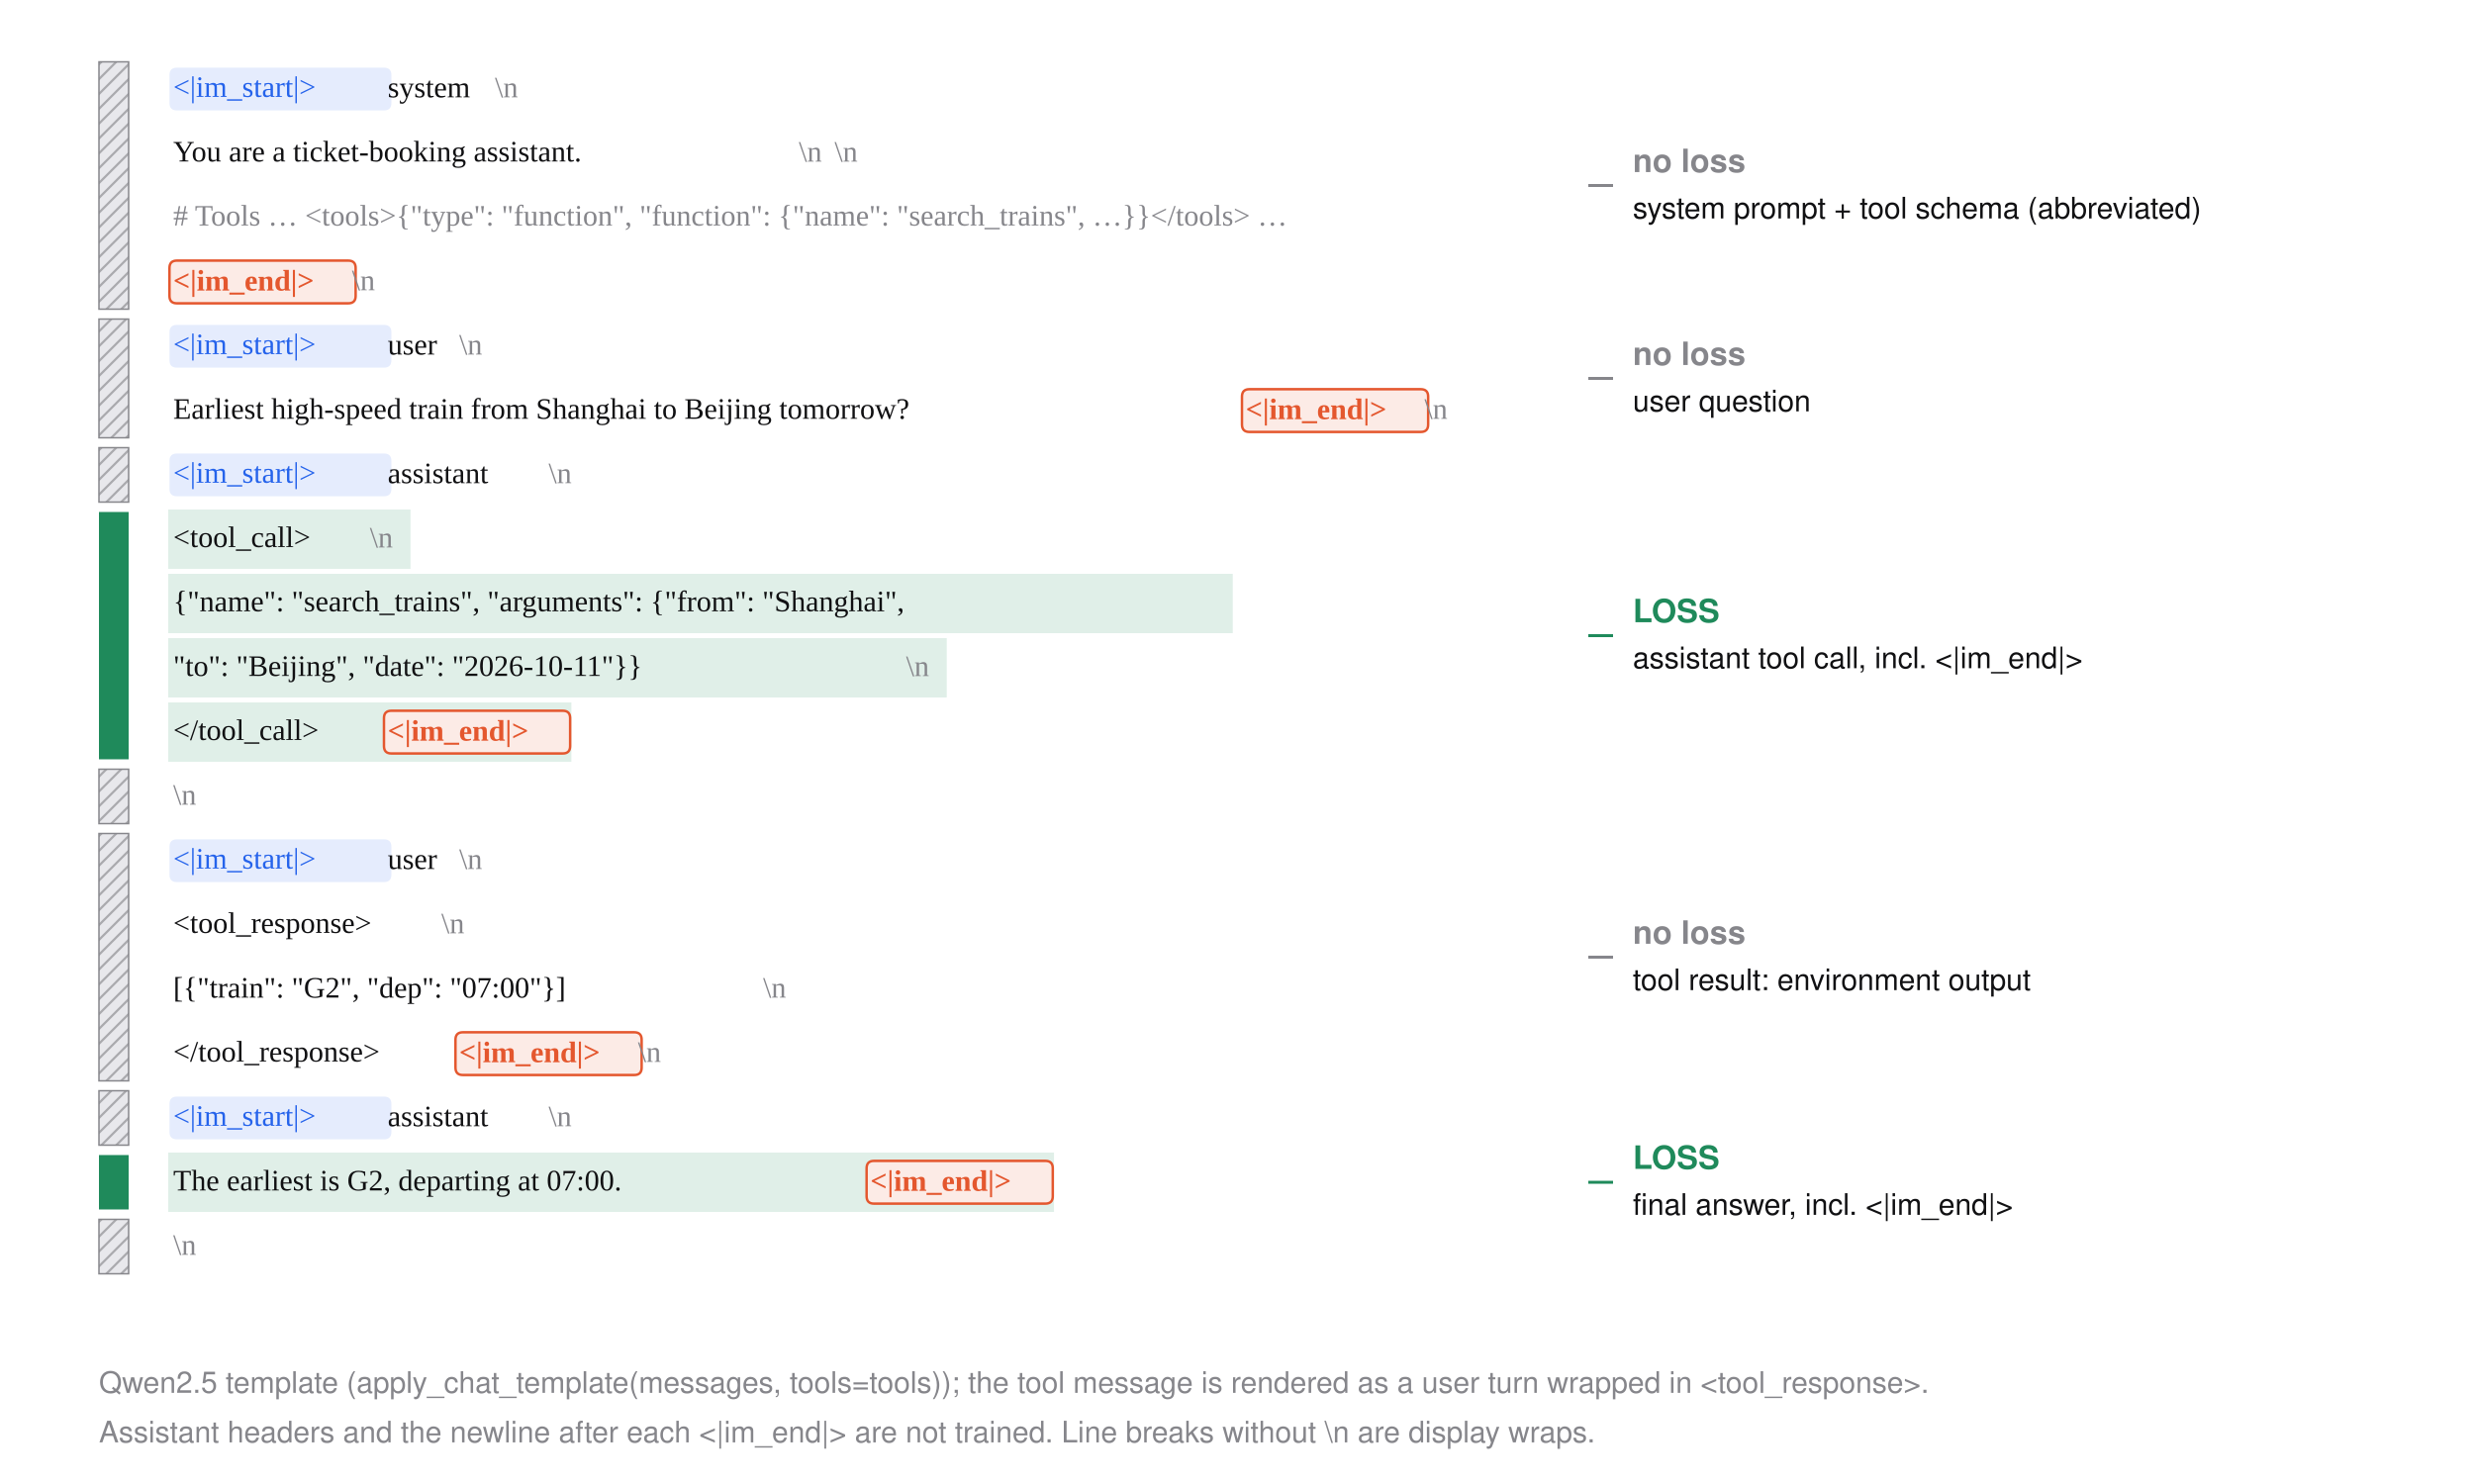
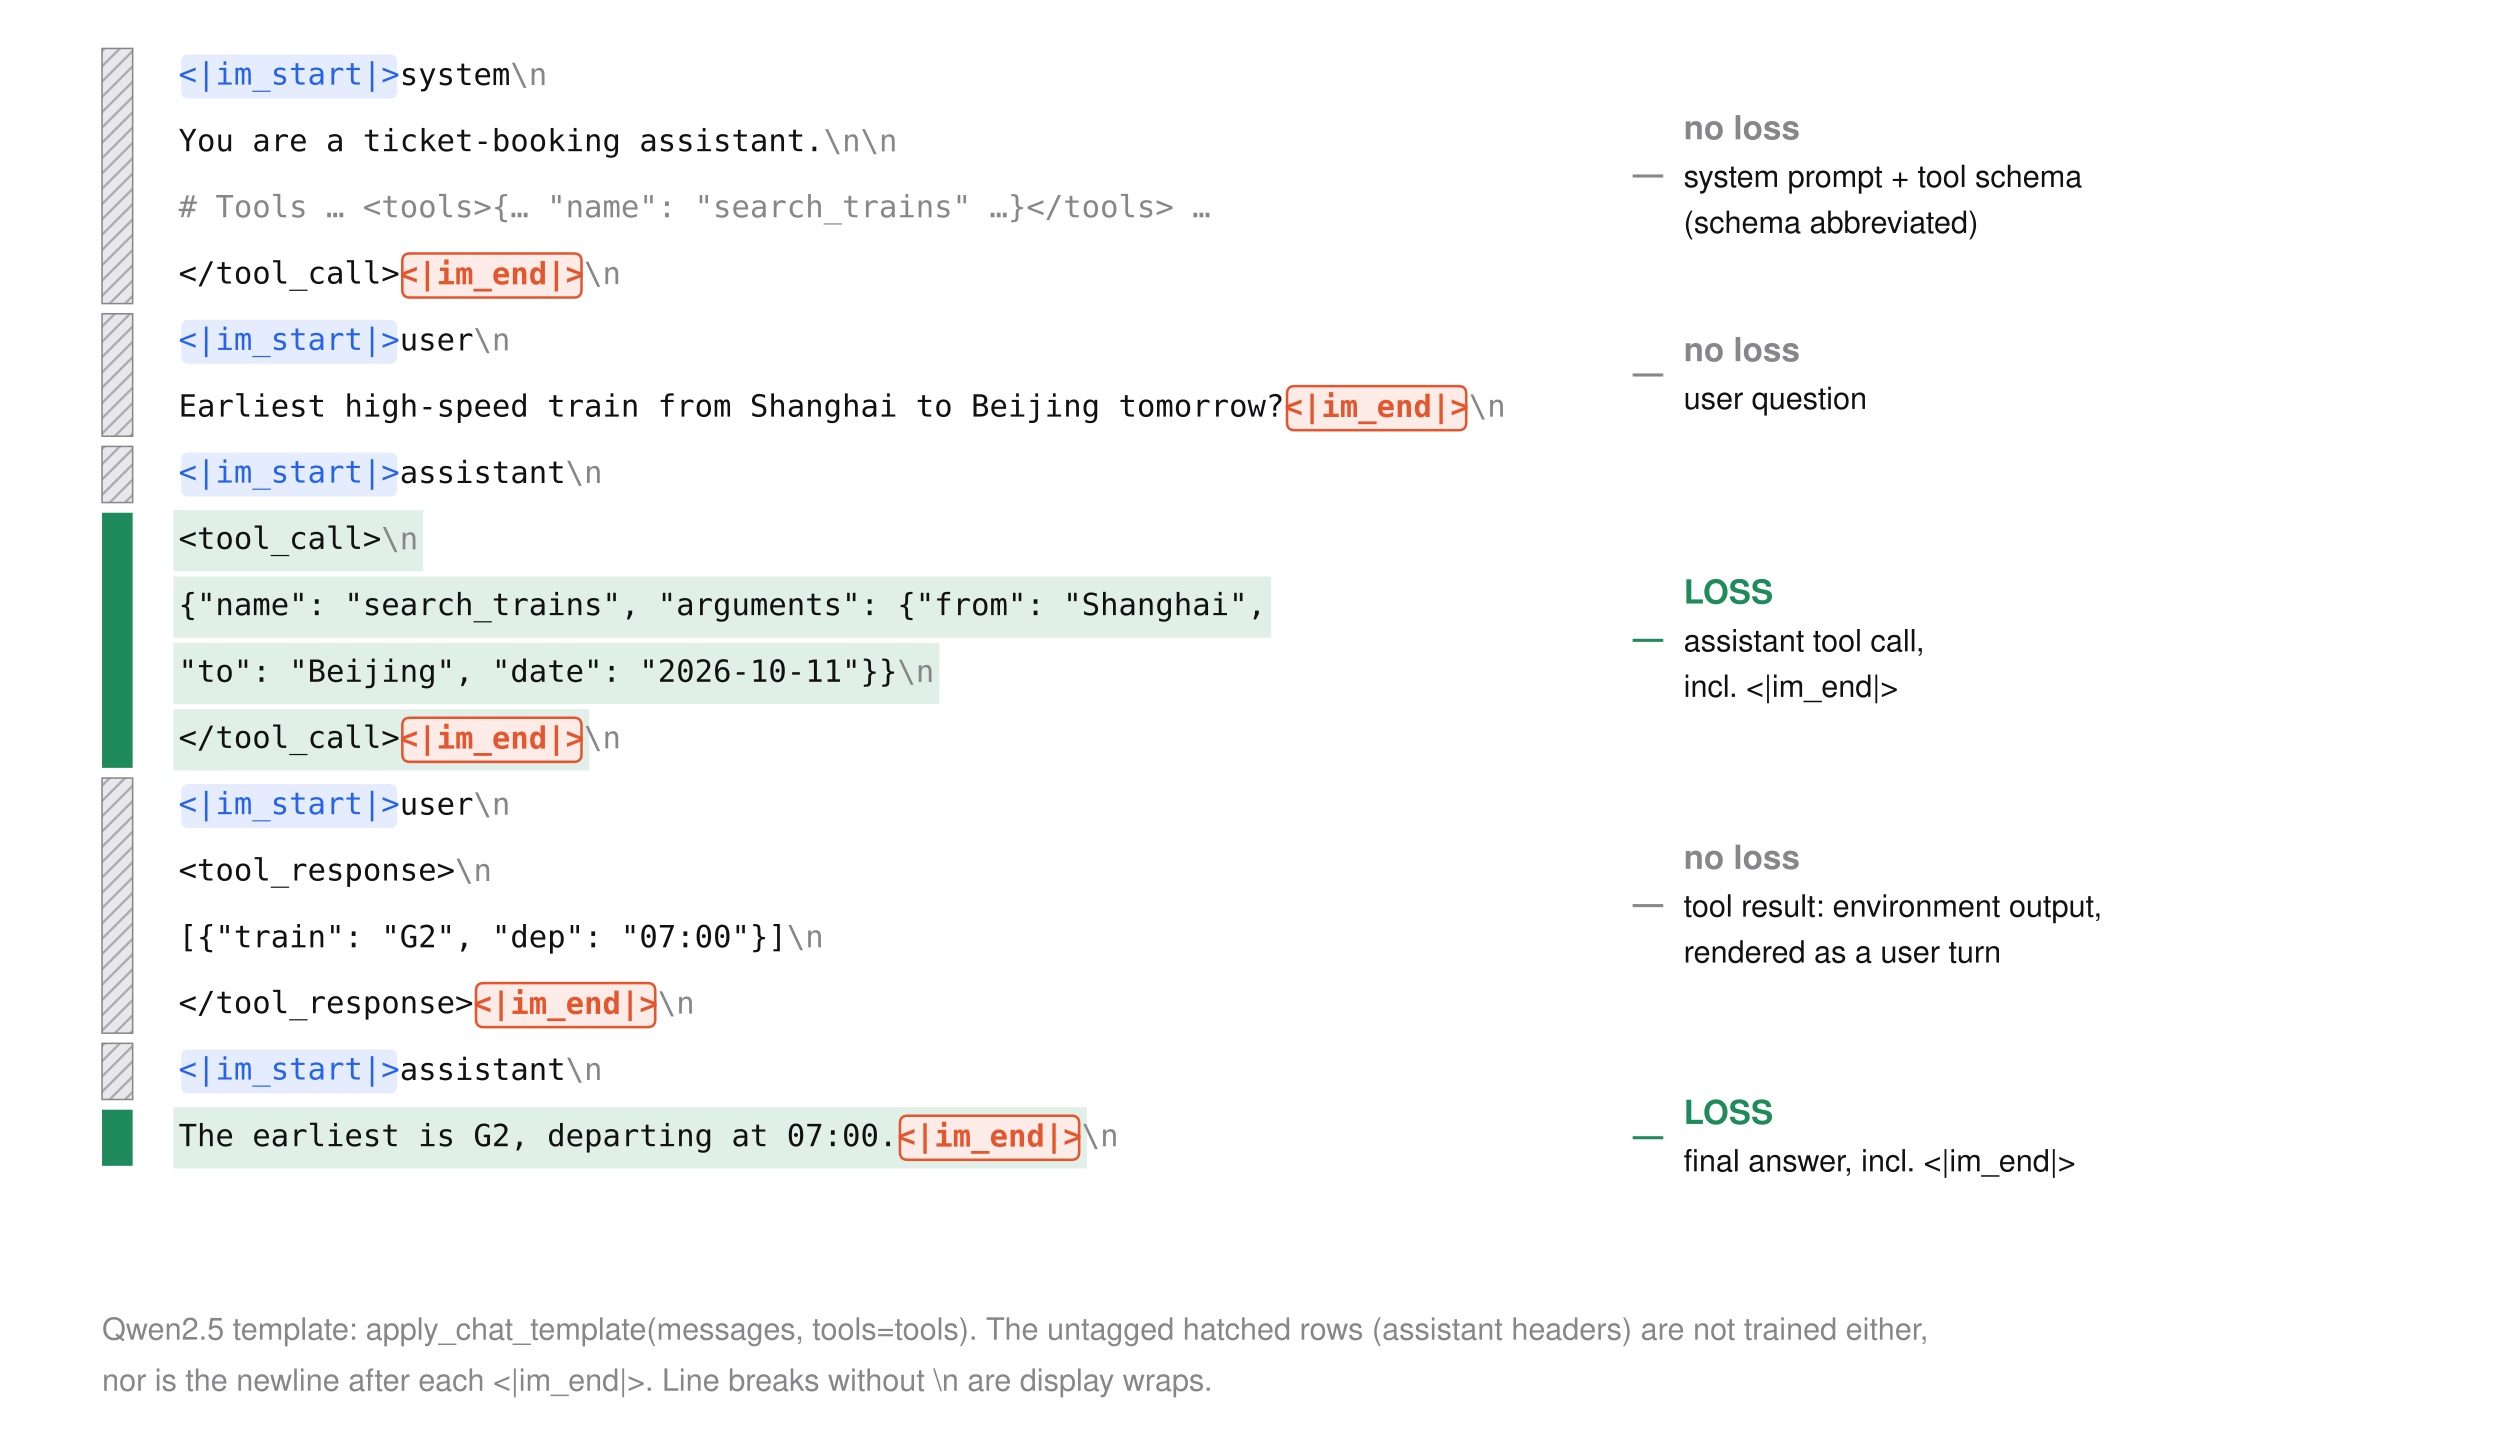
- <svg xmlns="http://www.w3.org/2000/svg" role="img" width="1000" height="600" viewBox="0 0 1000 600" version="1.1">
+ <svg xmlns="http://www.w3.org/2000/svg" role="img" xml:space="preserve" width="980" height="560" viewBox="0 0 980 560" version="1.1">
  <defs>
-     <style type="text/css">*{stroke-linejoin: round; stroke-linecap: butt}</style>
+     <style type="text/css">*{stroke-linejoin: round; stroke-linecap: butt} text{white-space: pre}</style>
  </defs>
  <g id="figure_1">
    <g id="patch_1">
-       <path d="M 0 600  L 1000 600  L 1000 0  L 0 0  L 0 600  z " style="fill: none" />
+       <path d="M 0 560  L 980 560  L 980 0  L 0 0  L 0 560  z " style="fill: none" />
    </g>
    <g id="axes_1">
      <g id="patch_2">
-         <path d="M 68 206  L 165.928 206  L 165.928 230  L 68 230  z " clip-path="url(#p30f4234063)" style="fill: #e0efe8" />
+         <path d="M 68 200  L 165.928 200  L 165.928 224  L 68 224  z " clip-path="url(#p910d5accc5)" style="fill: #e0efe8" />
      </g>
      <g id="patch_3">
-         <path d="M 68 232  L 498.287 232  L 498.287 256  L 68 256  z " clip-path="url(#p30f4234063)" style="fill: #e0efe8" />
+         <path d="M 68 226  L 498.287 226  L 498.287 250  L 68 250  z " clip-path="url(#p910d5accc5)" style="fill: #e0efe8" />
      </g>
      <g id="patch_4">
-         <path d="M 68 258  L 382.684 258  L 382.684 282  L 68 282  z " clip-path="url(#p30f4234063)" style="fill: #e0efe8" />
+         <path d="M 68 252  L 368.233 252  L 368.233 276  L 68 276  z " clip-path="url(#p910d5accc5)" style="fill: #e0efe8" />
      </g>
      <g id="patch_5">
-         <path d="M 68 284  L 230.954 284  L 230.954 308  L 68 308  z " clip-path="url(#p30f4234063)" style="fill: #e0efe8" />
+         <path d="M 68 278  L 230.954 278  L 230.954 302  L 68 302  z " clip-path="url(#p910d5accc5)" style="fill: #e0efe8" />
      </g>
      <g id="patch_6">
-         <path d="M 68 466  L 426.035 466  L 426.035 490  L 68 490  z " clip-path="url(#p30f4234063)" style="fill: #e0efe8" />
+         <path d="M 68 434  L 426.035 434  L 426.035 458  L 68 458  z " clip-path="url(#p910d5accc5)" style="fill: #e0efe8" />
      </g>
      <g id="patch_7">
-         <path d="M 71.5 27.36  L 155.202 27.36  Q 158.202 27.36 158.202 30.36  L 158.202 41.64  Q 158.202 44.64 155.202 44.64  L 71.5 44.64  Q 68.5 44.64 68.5 41.64  L 68.5 30.36  Q 68.5 27.36 71.5 27.36  z " clip-path="url(#p30f4234063)" style="fill: #e5ecfd" />
+         <path d="M 74 21.36  L 152.702 21.36  Q 155.702 21.36 155.702 24.36  L 155.702 35.64  Q 155.702 38.64 152.702 38.64  L 74 38.64  Q 71 38.64 71 35.64  L 71 24.36  Q 71 21.36 74 21.36  z " clip-path="url(#p910d5accc5)" style="fill: #e5ecfd" />
      </g>
      <g id="patch_8">
-         <path d="M 71.5 105.36  L 140.752 105.36  Q 143.752 105.36 143.752 108.36  L 143.752 119.64  Q 143.752 122.64 140.752 122.64  L 71.5 122.64  Q 68.5 122.64 68.5 119.64  L 68.5 108.36  Q 68.5 105.36 71.5 105.36  z " clip-path="url(#p30f4234063)" style="fill: #fcebe6; stroke: #e4572e; stroke-linejoin: miter" />
+         <path d="M 160.702 99.36  L 224.954 99.36  Q 227.954 99.36 227.954 102.36  L 227.954 113.64  Q 227.954 116.64 224.954 116.64  L 160.702 116.64  Q 157.702 116.64 157.702 113.64  L 157.702 102.36  Q 157.702 99.36 160.702 99.36  z " clip-path="url(#p910d5accc5)" style="fill: #fcebe6; stroke: #e4572e; stroke-linejoin: miter" />
      </g>
      <g id="patch_9">
-         <path d="M 71.5 131.36  L 155.202 131.36  Q 158.202 131.36 158.202 134.36  L 158.202 145.64  Q 158.202 148.64 155.202 148.64  L 71.5 148.64  Q 68.5 148.64 68.5 145.64  L 68.5 134.36  Q 68.5 131.36 71.5 131.36  z " clip-path="url(#p30f4234063)" style="fill: #e5ecfd" />
+         <path d="M 74 125.36  L 152.702 125.36  Q 155.702 125.36 155.702 128.36  L 155.702 139.64  Q 155.702 142.64 152.702 142.64  L 74 142.64  Q 71 142.64 71 139.64  L 71 128.36  Q 71 125.36 74 125.36  z " clip-path="url(#p910d5accc5)" style="fill: #e5ecfd" />
      </g>
      <g id="patch_10">
-         <path d="M 505.012 157.36  L 574.264 157.36  Q 577.264 157.36 577.264 160.36  L 577.264 171.64  Q 577.264 174.64 574.264 174.64  L 505.012 174.64  Q 502.012 174.64 502.012 171.64  L 502.012 160.36  Q 502.012 157.36 505.012 157.36  z " clip-path="url(#p30f4234063)" style="fill: #fcebe6; stroke: #e4572e; stroke-linejoin: miter" />
+         <path d="M 507.512 151.36  L 571.764 151.36  Q 574.764 151.36 574.764 154.36  L 574.764 165.64  Q 574.764 168.64 571.764 168.64  L 507.512 168.64  Q 504.512 168.64 504.512 165.64  L 504.512 154.36  Q 504.512 151.36 507.512 151.36  z " clip-path="url(#p910d5accc5)" style="fill: #fcebe6; stroke: #e4572e; stroke-linejoin: miter" />
      </g>
      <g id="patch_11">
-         <path d="M 71.5 183.36  L 155.202 183.36  Q 158.202 183.36 158.202 186.36  L 158.202 197.64  Q 158.202 200.64 155.202 200.64  L 71.5 200.64  Q 68.5 200.64 68.5 197.64  L 68.5 186.36  Q 68.5 183.36 71.5 183.36  z " clip-path="url(#p30f4234063)" style="fill: #e5ecfd" />
+         <path d="M 74 177.36  L 152.702 177.36  Q 155.702 177.36 155.702 180.36  L 155.702 191.64  Q 155.702 194.64 152.702 194.64  L 74 194.64  Q 71 194.64 71 191.64  L 71 180.36  Q 71 177.36 74 177.36  z " clip-path="url(#p910d5accc5)" style="fill: #e5ecfd" />
      </g>
      <g id="patch_12">
-         <path d="M 158.202 287.36  L 227.454 287.36  Q 230.454 287.36 230.454 290.36  L 230.454 301.64  Q 230.454 304.64 227.454 304.64  L 158.202 304.64  Q 155.202 304.64 155.202 301.64  L 155.202 290.36  Q 155.202 287.36 158.202 287.36  z " clip-path="url(#p30f4234063)" style="fill: #fcebe6; stroke: #e4572e; stroke-linejoin: miter" />
+         <path d="M 160.702 281.36  L 224.954 281.36  Q 227.954 281.36 227.954 284.36  L 227.954 295.64  Q 227.954 298.64 224.954 298.64  L 160.702 298.64  Q 157.702 298.64 157.702 295.64  L 157.702 284.36  Q 157.702 281.36 160.702 281.36  z " clip-path="url(#p910d5accc5)" style="fill: #fcebe6; stroke: #e4572e; stroke-linejoin: miter" />
      </g>
      <g id="patch_13">
-         <path d="M 71.5 339.36  L 155.202 339.36  Q 158.202 339.36 158.202 342.36  L 158.202 353.64  Q 158.202 356.64 155.202 356.64  L 71.5 356.64  Q 68.5 356.64 68.5 353.64  L 68.5 342.36  Q 68.5 339.36 71.5 339.36  z " clip-path="url(#p30f4234063)" style="fill: #e5ecfd" />
+         <path d="M 74 307.36  L 152.702 307.36  Q 155.702 307.36 155.702 310.36  L 155.702 321.64  Q 155.702 324.64 152.702 324.64  L 74 324.64  Q 71 324.64 71 321.64  L 71 310.36  Q 71 307.36 74 307.36  z " clip-path="url(#p910d5accc5)" style="fill: #e5ecfd" />
      </g>
      <g id="patch_14">
-         <path d="M 187.103 417.36  L 256.355 417.36  Q 259.355 417.36 259.355 420.36  L 259.355 431.64  Q 259.355 434.64 256.355 434.64  L 187.103 434.64  Q 184.103 434.64 184.103 431.64  L 184.103 420.36  Q 184.103 417.36 187.103 417.36  z " clip-path="url(#p30f4234063)" style="fill: #fcebe6; stroke: #e4572e; stroke-linejoin: miter" />
+         <path d="M 189.603 385.36  L 253.855 385.36  Q 256.855 385.36 256.855 388.36  L 256.855 399.64  Q 256.855 402.64 253.855 402.64  L 189.603 402.64  Q 186.603 402.64 186.603 399.64  L 186.603 388.36  Q 186.603 385.36 189.603 385.36  z " clip-path="url(#p910d5accc5)" style="fill: #fcebe6; stroke: #e4572e; stroke-linejoin: miter" />
      </g>
      <g id="patch_15">
-         <path d="M 71.5 443.36  L 155.202 443.36  Q 158.202 443.36 158.202 446.36  L 158.202 457.64  Q 158.202 460.64 155.202 460.64  L 71.5 460.64  Q 68.5 460.64 68.5 457.64  L 68.5 446.36  Q 68.5 443.36 71.5 443.36  z " clip-path="url(#p30f4234063)" style="fill: #e5ecfd" />
+         <path d="M 74 411.36  L 152.702 411.36  Q 155.702 411.36 155.702 414.36  L 155.702 425.64  Q 155.702 428.64 152.702 428.64  L 74 428.64  Q 71 428.64 71 425.64  L 71 414.36  Q 71 411.36 74 411.36  z " clip-path="url(#p910d5accc5)" style="fill: #e5ecfd" />
      </g>
      <g id="patch_16">
-         <path d="M 353.283 469.36  L 422.535 469.36  Q 425.535 469.36 425.535 472.36  L 425.535 483.64  Q 425.535 486.64 422.535 486.64  L 353.283 486.64  Q 350.283 486.64 350.283 483.64  L 350.283 472.36  Q 350.283 469.36 353.283 469.36  z " clip-path="url(#p30f4234063)" style="fill: #fcebe6; stroke: #e4572e; stroke-linejoin: miter" />
+         <path d="M 355.783 437.36  L 420.035 437.36  Q 423.035 437.36 423.035 440.36  L 423.035 451.64  Q 423.035 454.64 420.035 454.64  L 355.783 454.64  Q 352.783 454.64 352.783 451.64  L 352.783 440.36  Q 352.783 437.36 355.783 437.36  z " clip-path="url(#p910d5accc5)" style="fill: #fcebe6; stroke: #e4572e; stroke-linejoin: miter" />
      </g>
      <g id="patch_17">
-         <path d="M 40 25  L 52 25  L 52 125  L 40 125  z " clip-path="url(#p30f4234063)" style="fill: url(#h8e26e40ced); stroke: #86868b; stroke-width: 0.6; stroke-linejoin: miter" />
+         <path d="M 40 19  L 52 19  L 52 119  L 40 119  z " clip-path="url(#p910d5accc5)" style="fill: url(#h8e26e40ced); stroke: #86868b; stroke-width: 0.6; stroke-linejoin: miter" />
      </g>
      <g id="patch_18">
-         <path d="M 40 129  L 52 129  L 52 177  L 40 177  z " clip-path="url(#p30f4234063)" style="fill: url(#h8e26e40ced); stroke: #86868b; stroke-width: 0.6; stroke-linejoin: miter" />
+         <path d="M 40 123  L 52 123  L 52 171  L 40 171  z " clip-path="url(#p910d5accc5)" style="fill: url(#h8e26e40ced); stroke: #86868b; stroke-width: 0.6; stroke-linejoin: miter" />
      </g>
      <g id="patch_19">
-         <path d="M 40 181  L 52 181  L 52 203  L 40 203  z " clip-path="url(#p30f4234063)" style="fill: url(#h8e26e40ced); stroke: #86868b; stroke-width: 0.6; stroke-linejoin: miter" />
+         <path d="M 40 175  L 52 175  L 52 197  L 40 197  z " clip-path="url(#p910d5accc5)" style="fill: url(#h8e26e40ced); stroke: #86868b; stroke-width: 0.6; stroke-linejoin: miter" />
      </g>
      <g id="patch_20">
-         <path d="M 40 207  L 52 207  L 52 307  L 40 307  z " clip-path="url(#p30f4234063)" style="fill: #1f8a5b" />
+         <path d="M 40 201  L 52 201  L 52 301  L 40 301  z " clip-path="url(#p910d5accc5)" style="fill: #1f8a5b" />
      </g>
      <g id="patch_21">
-         <path d="M 40 311  L 52 311  L 52 333  L 40 333  z " clip-path="url(#p30f4234063)" style="fill: url(#h8e26e40ced); stroke: #86868b; stroke-width: 0.6; stroke-linejoin: miter" />
+         <path d="M 40 305  L 52 305  L 52 405  L 40 405  z " clip-path="url(#p910d5accc5)" style="fill: url(#h8e26e40ced); stroke: #86868b; stroke-width: 0.6; stroke-linejoin: miter" />
      </g>
      <g id="patch_22">
-         <path d="M 40 337  L 52 337  L 52 437  L 40 437  z " clip-path="url(#p30f4234063)" style="fill: url(#h8e26e40ced); stroke: #86868b; stroke-width: 0.6; stroke-linejoin: miter" />
+         <path d="M 40 409  L 52 409  L 52 431  L 40 431  z " clip-path="url(#p910d5accc5)" style="fill: url(#h8e26e40ced); stroke: #86868b; stroke-width: 0.6; stroke-linejoin: miter" />
      </g>
      <g id="patch_23">
-         <path d="M 40 441  L 52 441  L 52 463  L 40 463  z " clip-path="url(#p30f4234063)" style="fill: url(#h8e26e40ced); stroke: #86868b; stroke-width: 0.6; stroke-linejoin: miter" />
-       </g>
-       <g id="patch_24">
-         <path d="M 40 467  L 52 467  L 52 489  L 40 489  z " clip-path="url(#p30f4234063)" style="fill: #1f8a5b" />
-       </g>
-       <g id="patch_25">
-         <path d="M 40 493  L 52 493  L 52 515  L 40 515  z " clip-path="url(#p30f4234063)" style="fill: url(#h8e26e40ced); stroke: #86868b; stroke-width: 0.6; stroke-linejoin: miter" />
+         <path d="M 40 435  L 52 435  L 52 457  L 40 457  z " clip-path="url(#p910d5accc5)" style="fill: #1f8a5b" />
      </g>
      <g id="line2d_1">
-         <path d="M 642 75  L 652 75  " clip-path="url(#p30f4234063)" style="fill: none; stroke: #86868b; stroke-width: 1.2" />
+         <path d="M 640 69  L 652 69  " clip-path="url(#p910d5accc5)" style="fill: none; stroke: #86868b; stroke-width: 1.2" />
      </g>
      <g id="line2d_2">
-         <path d="M 642 153  L 652 153  " clip-path="url(#p30f4234063)" style="fill: none; stroke: #86868b; stroke-width: 1.2" />
+         <path d="M 640 147  L 652 147  " clip-path="url(#p910d5accc5)" style="fill: none; stroke: #86868b; stroke-width: 1.2" />
      </g>
      <g id="line2d_3">
-         <path d="M 642 257  L 652 257  " clip-path="url(#p30f4234063)" style="fill: none; stroke: #1f8a5b; stroke-width: 1.2" />
+         <path d="M 640 251  L 652 251  " clip-path="url(#p910d5accc5)" style="fill: none; stroke: #1f8a5b; stroke-width: 1.2" />
      </g>
      <g id="line2d_4">
-         <path d="M 642 387  L 652 387  " clip-path="url(#p30f4234063)" style="fill: none; stroke: #86868b; stroke-width: 1.2" />
+         <path d="M 640 355  L 652 355  " clip-path="url(#p910d5accc5)" style="fill: none; stroke: #86868b; stroke-width: 1.2" />
      </g>
      <g id="line2d_5">
-         <path d="M 642 478  L 652 478  " clip-path="url(#p30f4234063)" style="fill: none; stroke: #1f8a5b; stroke-width: 1.2" />
+         <path d="M 640 446  L 652 446  " clip-path="url(#p910d5accc5)" style="fill: none; stroke: #1f8a5b; stroke-width: 1.2" />
      </g>
      <g id="text_1">
-         <text style="font-size: 12px; font-family: ui-monospace, Menlo, Consolas, 'ui-monospace, Menlo, Consolas, 'DejaVu Sans Mono', monospace', monospace, monospace; text-anchor: start; fill: #2563eb" x="70" y="39.171" transform="rotate(-0 70 39.17063)">&lt;|im_start|&gt;</text>
+         <text style="font-size: 12px; font-family: Menlo, 'DejaVu Sans Mono', Consolas, monospace; text-anchor: start; fill: #2563eb" x="70" y="33.171" transform="rotate(-0 70 33.17063)">&lt;|im_start|&gt;</text>
      </g>
      <g id="text_2">
-         <text style="font-size: 12px; font-family: ui-monospace, Menlo, Consolas, 'ui-monospace, Menlo, Consolas, 'DejaVu Sans Mono', monospace', monospace, monospace; text-anchor: start; fill: #111113" x="156.702" y="39.343" transform="rotate(-0 156.7024 39.34313)">system</text>
+         <text style="font-size: 12px; font-family: Menlo, 'DejaVu Sans Mono', Consolas, monospace; text-anchor: start; fill: #111113" x="156.702" y="33.343" transform="rotate(-0 156.7024 33.34313)">system</text>
      </g>
      <g id="text_3">
-         <text style="font-size: 12px; font-family: ui-monospace, Menlo, Consolas, 'ui-monospace, Menlo, Consolas, 'DejaVu Sans Mono', monospace', monospace, monospace; text-anchor: start; fill: #86868b" x="200.054" y="39.343" transform="rotate(-0 200.0536 39.34313)">\n</text>
+         <text style="font-size: 12px; font-family: Menlo, 'DejaVu Sans Mono', Consolas, monospace; text-anchor: start; fill: #86868b" x="200.054" y="33.343" transform="rotate(-0 200.0536 33.34313)">\n</text>
      </g>
      <g id="text_4">
-         <text style="font-size: 12px; font-family: ui-monospace, Menlo, Consolas, 'ui-monospace, Menlo, Consolas, 'DejaVu Sans Mono', monospace', monospace, monospace; text-anchor: start; fill: #111113" x="70" y="65.27" transform="rotate(-0 70 65.27)">You are a ticket-booking assistant.</text>
+         <text style="font-size: 12px; font-family: Menlo, 'DejaVu Sans Mono', Consolas, monospace; text-anchor: start; fill: #111113" x="70" y="59.27" transform="rotate(-0 70 59.27)">You are a ticket-booking assistant.</text>
      </g>
      <g id="text_5">
-         <text style="font-size: 12px; font-family: ui-monospace, Menlo, Consolas, 'ui-monospace, Menlo, Consolas, 'DejaVu Sans Mono', monospace', monospace, monospace; text-anchor: start; fill: #86868b" x="322.882" y="65.343" transform="rotate(-0 322.882 65.34313)">\n</text>
+         <text style="font-size: 12px; font-family: Menlo, 'DejaVu Sans Mono', Consolas, monospace; text-anchor: start; fill: #86868b" x="322.882" y="59.343" transform="rotate(-0 322.882 59.34313)">\n</text>
      </g>
      <g id="text_6">
-         <text style="font-size: 12px; font-family: ui-monospace, Menlo, Consolas, 'ui-monospace, Menlo, Consolas, 'DejaVu Sans Mono', monospace', monospace, monospace; text-anchor: start; fill: #86868b" x="337.332" y="65.343" transform="rotate(-0 337.3324 65.34313)">\n</text>
+         <text style="font-size: 12px; font-family: Menlo, 'DejaVu Sans Mono', Consolas, monospace; text-anchor: start; fill: #86868b" x="337.332" y="59.343" transform="rotate(-0 337.3324 59.34313)">\n</text>
      </g>
      <g id="text_7">
-         <text style="font-size: 12px; font-family: ui-monospace, Menlo, Consolas, 'ui-monospace, Menlo, Consolas, 'DejaVu Sans Mono', monospace', monospace, monospace; text-anchor: start; fill: #86868b" x="70" y="91.176" transform="rotate(-0 70 91.17625)"># Tools … &lt;tools&gt;{"type": "function", "function": {"name": "search_trains", …}}&lt;/tools&gt; …</text>
+         <text style="font-size: 12px; font-family: Menlo, 'DejaVu Sans Mono', Consolas, monospace; text-anchor: start; fill: #86868b" x="70" y="85.176" transform="rotate(-0 70 85.17625)"># Tools … &lt;tools&gt;{… "name": "search_trains" …}&lt;/tools&gt; …</text>
      </g>
      <g id="text_8">
-         <text style="font-weight: 700; font-size: 12px; font-family: ui-monospace, Menlo, Consolas, 'ui-monospace, Menlo, Consolas, 'DejaVu Sans Mono', monospace', monospace, monospace; text-anchor: start; fill: #e4572e" x="70" y="117.463" transform="rotate(-0 70 117.4631)">&lt;|im_end|&gt;</text>
+         <text style="font-size: 12px; font-family: Menlo, 'DejaVu Sans Mono', Consolas, monospace; text-anchor: start; fill: #111113" x="70" y="111.176" transform="rotate(-0 70 111.1762)">&lt;/tool_call&gt;</text>
      </g>
      <g id="text_9">
-         <text style="font-size: 12px; font-family: ui-monospace, Menlo, Consolas, 'ui-monospace, Menlo, Consolas, 'DejaVu Sans Mono', monospace', monospace, monospace; text-anchor: start; fill: #86868b" x="142.252" y="117.343" transform="rotate(-0 142.252 117.3431)">\n</text>
+         <text style="font-weight: 700; font-size: 12px; font-family: Menlo, 'DejaVu Sans Mono', Consolas, monospace; text-anchor: start; fill: #e4572e" x="156.702" y="111.463" transform="rotate(-0 156.7024 111.4631)">&lt;|im_end|&gt;</text>
      </g>
      <g id="text_10">
-         <text style="font-size: 12px; font-family: ui-monospace, Menlo, Consolas, 'ui-monospace, Menlo, Consolas, 'DejaVu Sans Mono', monospace', monospace, monospace; text-anchor: start; fill: #2563eb" x="70" y="143.171" transform="rotate(-0 70 143.1706)">&lt;|im_start|&gt;</text>
+         <text style="font-size: 12px; font-family: Menlo, 'DejaVu Sans Mono', Consolas, monospace; text-anchor: start; fill: #86868b" x="228.954" y="111.343" transform="rotate(-0 228.9544 111.3431)">\n</text>
      </g>
      <g id="text_11">
-         <text style="font-size: 12px; font-family: ui-monospace, Menlo, Consolas, 'ui-monospace, Menlo, Consolas, 'DejaVu Sans Mono', monospace', monospace, monospace; text-anchor: start; fill: #111113" x="156.702" y="143.343" transform="rotate(-0 156.7024 143.3431)">user</text>
+         <text style="font-size: 12px; font-family: Menlo, 'DejaVu Sans Mono', Consolas, monospace; text-anchor: start; fill: #2563eb" x="70" y="137.171" transform="rotate(-0 70 137.1706)">&lt;|im_start|&gt;</text>
      </g>
      <g id="text_12">
-         <text style="font-size: 12px; font-family: ui-monospace, Menlo, Consolas, 'ui-monospace, Menlo, Consolas, 'DejaVu Sans Mono', monospace', monospace, monospace; text-anchor: start; fill: #86868b" x="185.603" y="143.343" transform="rotate(-0 185.6032 143.3431)">\n</text>
+         <text style="font-size: 12px; font-family: Menlo, 'DejaVu Sans Mono', Consolas, monospace; text-anchor: start; fill: #111113" x="156.702" y="137.343" transform="rotate(-0 156.7024 137.3431)">user</text>
      </g>
      <g id="text_13">
-         <text style="font-size: 12px; font-family: ui-monospace, Menlo, Consolas, 'ui-monospace, Menlo, Consolas, 'DejaVu Sans Mono', monospace', monospace, monospace; text-anchor: start; fill: #111113" x="70" y="169.302" transform="rotate(-0 70 169.3019)">Earliest high-speed train from Shanghai to Beijing tomorrow?</text>
+         <text style="font-size: 12px; font-family: Menlo, 'DejaVu Sans Mono', Consolas, monospace; text-anchor: start; fill: #86868b" x="185.603" y="137.343" transform="rotate(-0 185.6032 137.3431)">\n</text>
      </g>
      <g id="text_14">
-         <text style="font-weight: 700; font-size: 12px; font-family: ui-monospace, Menlo, Consolas, 'ui-monospace, Menlo, Consolas, 'DejaVu Sans Mono', monospace', monospace, monospace; text-anchor: start; fill: #e4572e" x="503.512" y="169.463" transform="rotate(-0 503.512 169.4631)">&lt;|im_end|&gt;</text>
+         <text style="font-size: 12px; font-family: Menlo, 'DejaVu Sans Mono', Consolas, monospace; text-anchor: start; fill: #111113" x="70" y="163.302" transform="rotate(-0 70 163.3019)">Earliest high-speed train from Shanghai to Beijing tomorrow?</text>
      </g>
      <g id="text_15">
-         <text style="font-size: 12px; font-family: ui-monospace, Menlo, Consolas, 'ui-monospace, Menlo, Consolas, 'DejaVu Sans Mono', monospace', monospace, monospace; text-anchor: start; fill: #86868b" x="575.764" y="169.343" transform="rotate(-0 575.764 169.3431)">\n</text>
+         <text style="font-weight: 700; font-size: 12px; font-family: Menlo, 'DejaVu Sans Mono', Consolas, monospace; text-anchor: start; fill: #e4572e" x="503.512" y="163.463" transform="rotate(-0 503.512 163.4631)">&lt;|im_end|&gt;</text>
      </g>
      <g id="text_16">
-         <text style="font-size: 12px; font-family: ui-monospace, Menlo, Consolas, 'ui-monospace, Menlo, Consolas, 'DejaVu Sans Mono', monospace', monospace, monospace; text-anchor: start; fill: #2563eb" x="70" y="195.171" transform="rotate(-0 70 195.1706)">&lt;|im_start|&gt;</text>
+         <text style="font-size: 12px; font-family: Menlo, 'DejaVu Sans Mono', Consolas, monospace; text-anchor: start; fill: #86868b" x="575.764" y="163.343" transform="rotate(-0 575.764 163.3431)">\n</text>
      </g>
      <g id="text_17">
-         <text style="font-size: 12px; font-family: ui-monospace, Menlo, Consolas, 'ui-monospace, Menlo, Consolas, 'DejaVu Sans Mono', monospace', monospace, monospace; text-anchor: start; fill: #111113" x="156.702" y="195.343" transform="rotate(-0 156.7024 195.3431)">assistant</text>
+         <text style="font-size: 12px; font-family: Menlo, 'DejaVu Sans Mono', Consolas, monospace; text-anchor: start; fill: #2563eb" x="70" y="189.171" transform="rotate(-0 70 189.1706)">&lt;|im_start|&gt;</text>
      </g>
      <g id="text_18">
-         <text style="font-size: 12px; font-family: ui-monospace, Menlo, Consolas, 'ui-monospace, Menlo, Consolas, 'DejaVu Sans Mono', monospace', monospace, monospace; text-anchor: start; fill: #86868b" x="221.729" y="195.343" transform="rotate(-0 221.7292 195.3431)">\n</text>
+         <text style="font-size: 12px; font-family: Menlo, 'DejaVu Sans Mono', Consolas, monospace; text-anchor: start; fill: #111113" x="156.702" y="189.343" transform="rotate(-0 156.7024 189.3431)">assistant</text>
      </g>
      <g id="text_19">
-         <text style="font-size: 12px; font-family: ui-monospace, Menlo, Consolas, 'ui-monospace, Menlo, Consolas, 'DejaVu Sans Mono', monospace', monospace, monospace; text-anchor: start; fill: #111113" x="70" y="221.176" transform="rotate(-0 70 221.1763)">&lt;tool_call&gt;</text>
+         <text style="font-size: 12px; font-family: Menlo, 'DejaVu Sans Mono', Consolas, monospace; text-anchor: start; fill: #86868b" x="221.729" y="189.343" transform="rotate(-0 221.7292 189.3431)">\n</text>
      </g>
      <g id="text_20">
-         <text style="font-size: 12px; font-family: ui-monospace, Menlo, Consolas, 'ui-monospace, Menlo, Consolas, 'DejaVu Sans Mono', monospace', monospace, monospace; text-anchor: start; fill: #86868b" x="149.477" y="221.343" transform="rotate(-0 149.4772 221.3431)">\n</text>
+         <text style="font-size: 12px; font-family: Menlo, 'DejaVu Sans Mono', Consolas, monospace; text-anchor: start; fill: #111113" x="70" y="215.176" transform="rotate(-0 70 215.1763)">&lt;tool_call&gt;</text>
      </g>
      <g id="text_21">
-         <text style="font-size: 12px; font-family: ui-monospace, Menlo, Consolas, 'ui-monospace, Menlo, Consolas, 'DejaVu Sans Mono', monospace', monospace, monospace; text-anchor: start; fill: #111113" x="70" y="247.144" transform="rotate(-0 70 247.1444)">{"name": "search_trains", "arguments": {"from": "Shanghai",</text>
+         <text style="font-size: 12px; font-family: Menlo, 'DejaVu Sans Mono', Consolas, monospace; text-anchor: start; fill: #86868b" x="149.477" y="215.343" transform="rotate(-0 149.4772 215.3431)">\n</text>
      </g>
      <g id="text_22">
-         <text style="font-size: 12px; font-family: ui-monospace, Menlo, Consolas, 'ui-monospace, Menlo, Consolas, 'DejaVu Sans Mono', monospace', monospace, monospace; text-anchor: start; fill: #111113" x="70" y="273.27" transform="rotate(-0 70 273.27)">  "to": "Beijing", "date": "2026-10-11"}}</text>
+         <text style="font-size: 12px; font-family: Menlo, 'DejaVu Sans Mono', Consolas, monospace; text-anchor: start; fill: #111113" x="70" y="241.144" transform="rotate(-0 70 241.1444)">{"name": "search_trains", "arguments": {"from": "Shanghai",</text>
      </g>
      <g id="text_23">
-         <text style="font-size: 12px; font-family: ui-monospace, Menlo, Consolas, 'ui-monospace, Menlo, Consolas, 'DejaVu Sans Mono', monospace', monospace, monospace; text-anchor: start; fill: #86868b" x="366.233" y="273.343" transform="rotate(-0 366.2332 273.3431)">\n</text>
+         <text style="font-size: 12px; font-family: Menlo, 'DejaVu Sans Mono', Consolas, monospace; text-anchor: start; fill: #111113" x="70" y="267.27" transform="rotate(-0 70 267.27)">"to": "Beijing", "date": "2026-10-11"}}</text>
      </g>
      <g id="text_24">
-         <text style="font-size: 12px; font-family: ui-monospace, Menlo, Consolas, 'ui-monospace, Menlo, Consolas, 'DejaVu Sans Mono', monospace', monospace, monospace; text-anchor: start; fill: #111113" x="70" y="299.176" transform="rotate(-0 70 299.1762)">&lt;/tool_call&gt;</text>
+         <text style="font-size: 12px; font-family: Menlo, 'DejaVu Sans Mono', Consolas, monospace; text-anchor: start; fill: #86868b" x="351.783" y="267.343" transform="rotate(-0 351.7828 267.3431)">\n</text>
      </g>
      <g id="text_25">
-         <text style="font-weight: 700; font-size: 12px; font-family: ui-monospace, Menlo, Consolas, 'ui-monospace, Menlo, Consolas, 'DejaVu Sans Mono', monospace', monospace, monospace; text-anchor: start; fill: #e4572e" x="156.702" y="299.463" transform="rotate(-0 156.7024 299.4631)">&lt;|im_end|&gt;</text>
+         <text style="font-size: 12px; font-family: Menlo, 'DejaVu Sans Mono', Consolas, monospace; text-anchor: start; fill: #111113" x="70" y="293.176" transform="rotate(-0 70 293.1762)">&lt;/tool_call&gt;</text>
      </g>
      <g id="text_26">
-         <text style="font-size: 12px; font-family: ui-monospace, Menlo, Consolas, 'ui-monospace, Menlo, Consolas, 'DejaVu Sans Mono', monospace', monospace, monospace; text-anchor: start; fill: #86868b" x="70" y="325.343" transform="rotate(-0 70 325.3431)">\n</text>
+         <text style="font-weight: 700; font-size: 12px; font-family: Menlo, 'DejaVu Sans Mono', Consolas, monospace; text-anchor: start; fill: #e4572e" x="156.702" y="293.463" transform="rotate(-0 156.7024 293.4631)">&lt;|im_end|&gt;</text>
      </g>
      <g id="text_27">
-         <text style="font-size: 12px; font-family: ui-monospace, Menlo, Consolas, 'ui-monospace, Menlo, Consolas, 'DejaVu Sans Mono', monospace', monospace, monospace; text-anchor: start; fill: #2563eb" x="70" y="351.171" transform="rotate(-0 70 351.1706)">&lt;|im_start|&gt;</text>
+         <text style="font-size: 12px; font-family: Menlo, 'DejaVu Sans Mono', Consolas, monospace; text-anchor: start; fill: #86868b" x="228.954" y="293.343" transform="rotate(-0 228.9544 293.3431)">\n</text>
      </g>
      <g id="text_28">
-         <text style="font-size: 12px; font-family: ui-monospace, Menlo, Consolas, 'ui-monospace, Menlo, Consolas, 'DejaVu Sans Mono', monospace', monospace, monospace; text-anchor: start; fill: #111113" x="156.702" y="351.343" transform="rotate(-0 156.7024 351.3431)">user</text>
+         <text style="font-size: 12px; font-family: Menlo, 'DejaVu Sans Mono', Consolas, monospace; text-anchor: start; fill: #2563eb" x="70" y="319.171" transform="rotate(-0 70 319.1706)">&lt;|im_start|&gt;</text>
      </g>
      <g id="text_29">
-         <text style="font-size: 12px; font-family: ui-monospace, Menlo, Consolas, 'ui-monospace, Menlo, Consolas, 'DejaVu Sans Mono', monospace', monospace, monospace; text-anchor: start; fill: #86868b" x="185.603" y="351.343" transform="rotate(-0 185.6032 351.3431)">\n</text>
+         <text style="font-size: 12px; font-family: Menlo, 'DejaVu Sans Mono', Consolas, monospace; text-anchor: start; fill: #111113" x="156.702" y="319.343" transform="rotate(-0 156.7024 319.3431)">user</text>
      </g>
      <g id="text_30">
-         <text style="font-size: 12px; font-family: ui-monospace, Menlo, Consolas, 'ui-monospace, Menlo, Consolas, 'DejaVu Sans Mono', monospace', monospace, monospace; text-anchor: start; fill: #111113" x="70" y="377.176" transform="rotate(-0 70 377.1762)">&lt;tool_response&gt;</text>
+         <text style="font-size: 12px; font-family: Menlo, 'DejaVu Sans Mono', Consolas, monospace; text-anchor: start; fill: #86868b" x="185.603" y="319.343" transform="rotate(-0 185.6032 319.3431)">\n</text>
      </g>
      <g id="text_31">
-         <text style="font-size: 12px; font-family: ui-monospace, Menlo, Consolas, 'ui-monospace, Menlo, Consolas, 'DejaVu Sans Mono', monospace', monospace, monospace; text-anchor: start; fill: #86868b" x="178.378" y="377.343" transform="rotate(-0 178.378 377.3431)">\n</text>
+         <text style="font-size: 12px; font-family: Menlo, 'DejaVu Sans Mono', Consolas, monospace; text-anchor: start; fill: #111113" x="70" y="345.176" transform="rotate(-0 70 345.1762)">&lt;tool_response&gt;</text>
      </g>
      <g id="text_32">
-         <text style="font-size: 12px; font-family: ui-monospace, Menlo, Consolas, 'ui-monospace, Menlo, Consolas, 'DejaVu Sans Mono', monospace', monospace, monospace; text-anchor: start; fill: #111113" x="70" y="403.343" transform="rotate(-0 70 403.3431)">[{"train": "G2", "dep": "07:00"}]</text>
+         <text style="font-size: 12px; font-family: Menlo, 'DejaVu Sans Mono', Consolas, monospace; text-anchor: start; fill: #86868b" x="178.378" y="345.343" transform="rotate(-0 178.378 345.3431)">\n</text>
      </g>
      <g id="text_33">
-         <text style="font-size: 12px; font-family: ui-monospace, Menlo, Consolas, 'ui-monospace, Menlo, Consolas, 'DejaVu Sans Mono', monospace', monospace, monospace; text-anchor: start; fill: #86868b" x="308.432" y="403.343" transform="rotate(-0 308.4316 403.3431)">\n</text>
+         <text style="font-size: 12px; font-family: Menlo, 'DejaVu Sans Mono', Consolas, monospace; text-anchor: start; fill: #111113" x="70" y="371.343" transform="rotate(-0 70 371.3431)">[{"train": "G2", "dep": "07:00"}]</text>
      </g>
      <g id="text_34">
-         <text style="font-size: 12px; font-family: ui-monospace, Menlo, Consolas, 'ui-monospace, Menlo, Consolas, 'DejaVu Sans Mono', monospace', monospace, monospace; text-anchor: start; fill: #111113" x="70" y="429.176" transform="rotate(-0 70 429.1762)">&lt;/tool_response&gt;</text>
+         <text style="font-size: 12px; font-family: Menlo, 'DejaVu Sans Mono', Consolas, monospace; text-anchor: start; fill: #86868b" x="308.432" y="371.343" transform="rotate(-0 308.4316 371.3431)">\n</text>
      </g>
      <g id="text_35">
-         <text style="font-weight: 700; font-size: 12px; font-family: ui-monospace, Menlo, Consolas, 'ui-monospace, Menlo, Consolas, 'DejaVu Sans Mono', monospace', monospace, monospace; text-anchor: start; fill: #e4572e" x="185.603" y="429.463" transform="rotate(-0 185.6032 429.4631)">&lt;|im_end|&gt;</text>
+         <text style="font-size: 12px; font-family: Menlo, 'DejaVu Sans Mono', Consolas, monospace; text-anchor: start; fill: #111113" x="70" y="397.176" transform="rotate(-0 70 397.1762)">&lt;/tool_response&gt;</text>
      </g>
      <g id="text_36">
-         <text style="font-size: 12px; font-family: ui-monospace, Menlo, Consolas, 'ui-monospace, Menlo, Consolas, 'DejaVu Sans Mono', monospace', monospace, monospace; text-anchor: start; fill: #86868b" x="257.855" y="429.343" transform="rotate(-0 257.8552 429.3431)">\n</text>
+         <text style="font-weight: 700; font-size: 12px; font-family: Menlo, 'DejaVu Sans Mono', Consolas, monospace; text-anchor: start; fill: #e4572e" x="185.603" y="397.463" transform="rotate(-0 185.6032 397.4631)">&lt;|im_end|&gt;</text>
      </g>
      <g id="text_37">
-         <text style="font-size: 12px; font-family: ui-monospace, Menlo, Consolas, 'ui-monospace, Menlo, Consolas, 'DejaVu Sans Mono', monospace', monospace, monospace; text-anchor: start; fill: #2563eb" x="70" y="455.171" transform="rotate(-0 70 455.1706)">&lt;|im_start|&gt;</text>
+         <text style="font-size: 12px; font-family: Menlo, 'DejaVu Sans Mono', Consolas, monospace; text-anchor: start; fill: #86868b" x="257.855" y="397.343" transform="rotate(-0 257.8552 397.3431)">\n</text>
      </g>
      <g id="text_38">
-         <text style="font-size: 12px; font-family: ui-monospace, Menlo, Consolas, 'ui-monospace, Menlo, Consolas, 'DejaVu Sans Mono', monospace', monospace, monospace; text-anchor: start; fill: #111113" x="156.702" y="455.343" transform="rotate(-0 156.7024 455.3431)">assistant</text>
+         <text style="font-size: 12px; font-family: Menlo, 'DejaVu Sans Mono', Consolas, monospace; text-anchor: start; fill: #2563eb" x="70" y="423.171" transform="rotate(-0 70 423.1706)">&lt;|im_start|&gt;</text>
      </g>
      <g id="text_39">
-         <text style="font-size: 12px; font-family: ui-monospace, Menlo, Consolas, 'ui-monospace, Menlo, Consolas, 'DejaVu Sans Mono', monospace', monospace, monospace; text-anchor: start; fill: #86868b" x="221.729" y="455.343" transform="rotate(-0 221.7292 455.3431)">\n</text>
+         <text style="font-size: 12px; font-family: Menlo, 'DejaVu Sans Mono', Consolas, monospace; text-anchor: start; fill: #111113" x="156.702" y="423.343" transform="rotate(-0 156.7024 423.3431)">assistant</text>
      </g>
      <g id="text_40">
-         <text style="font-size: 12px; font-family: ui-monospace, Menlo, Consolas, 'ui-monospace, Menlo, Consolas, 'DejaVu Sans Mono', monospace', monospace, monospace; text-anchor: start; fill: #111113" x="70" y="481.302" transform="rotate(-0 70 481.3019)">The earliest is G2, departing at 07:00.</text>
+         <text style="font-size: 12px; font-family: Menlo, 'DejaVu Sans Mono', Consolas, monospace; text-anchor: start; fill: #86868b" x="221.729" y="423.343" transform="rotate(-0 221.7292 423.3431)">\n</text>
      </g>
      <g id="text_41">
-         <text style="font-weight: 700; font-size: 12px; font-family: ui-monospace, Menlo, Consolas, 'ui-monospace, Menlo, Consolas, 'DejaVu Sans Mono', monospace', monospace, monospace; text-anchor: start; fill: #e4572e" x="351.783" y="481.463" transform="rotate(-0 351.7828 481.4631)">&lt;|im_end|&gt;</text>
+         <text style="font-size: 12px; font-family: Menlo, 'DejaVu Sans Mono', Consolas, monospace; text-anchor: start; fill: #111113" x="70" y="449.302" transform="rotate(-0 70 449.3019)">The earliest is G2, departing at 07:00.</text>
      </g>
      <g id="text_42">
-         <text style="font-size: 12px; font-family: ui-monospace, Menlo, Consolas, 'ui-monospace, Menlo, Consolas, 'DejaVu Sans Mono', monospace', monospace, monospace; text-anchor: start; fill: #86868b" x="70" y="507.343" transform="rotate(-0 70 507.3431)">\n</text>
+         <text style="font-weight: 700; font-size: 12px; font-family: Menlo, 'DejaVu Sans Mono', Consolas, monospace; text-anchor: start; fill: #e4572e" x="351.783" y="449.463" transform="rotate(-0 351.7828 449.4631)">&lt;|im_end|&gt;</text>
      </g>
      <g id="text_43">
-         <text style="font-weight: 700; font-size: 13px; font-family: 'Helvetica Neue', Helvetica, Arial, sans-serif, sans-serif; text-anchor: start; fill: #86868b" x="660" y="69.587" transform="rotate(-0 660 69.58719)">no loss</text>
+         <text style="font-size: 12px; font-family: Menlo, 'DejaVu Sans Mono', Consolas, monospace; text-anchor: start; fill: #86868b" x="424.035" y="449.343" transform="rotate(-0 424.0348 449.3431)">\n</text>
      </g>
      <g id="text_44">
-         <text style="font-size: 12px; font-family: 'Helvetica Neue', Helvetica, Arial, sans-serif, sans-serif; text-anchor: start; fill: #111113" x="660" y="88.311" transform="rotate(-0 660 88.31125)">system prompt + tool schema (abbreviated)</text>
+         <text style="font-weight: 700; font-size: 13px; font-family: 'Helvetica Neue', Helvetica, Arial, sans-serif; text-anchor: start; fill: #86868b" x="660" y="54.587" transform="rotate(-0 660 54.58719)">no loss</text>
      </g>
      <g id="text_45">
-         <text style="font-weight: 700; font-size: 13px; font-family: 'Helvetica Neue', Helvetica, Arial, sans-serif, sans-serif; text-anchor: start; fill: #86868b" x="660" y="147.587" transform="rotate(-0 660 147.5872)">no loss</text>
+         <text style="font-size: 12px; font-family: 'Helvetica Neue', Helvetica, Arial, sans-serif; text-anchor: start; fill: #111113" x="660" y="73.311" transform="rotate(-0 660 73.31125)">system prompt + tool schema</text>
      </g>
      <g id="text_46">
-         <text style="font-size: 12px; font-family: 'Helvetica Neue', Helvetica, Arial, sans-serif, sans-serif; text-anchor: start; fill: #111113" x="660" y="166.311" transform="rotate(-0 660 166.3113)">user question</text>
+         <text style="font-size: 12px; font-family: 'Helvetica Neue', Helvetica, Arial, sans-serif; text-anchor: start; fill: #111113" x="660" y="91.311" transform="rotate(-0 660 91.31125)">(schema abbreviated)</text>
      </g>
      <g id="text_47">
-         <text style="font-weight: 700; font-size: 13px; font-family: 'Helvetica Neue', Helvetica, Arial, sans-serif, sans-serif; text-anchor: start; fill: #1f8a5b" x="660" y="251.587" transform="rotate(-0 660 251.5872)">LOSS</text>
+         <text style="font-weight: 700; font-size: 13px; font-family: 'Helvetica Neue', Helvetica, Arial, sans-serif; text-anchor: start; fill: #86868b" x="660" y="141.587" transform="rotate(-0 660 141.5872)">no loss</text>
      </g>
      <g id="text_48">
-         <text style="font-size: 12px; font-family: 'Helvetica Neue', Helvetica, Arial, sans-serif, sans-serif; text-anchor: start; fill: #111113" x="660" y="270.171" transform="rotate(-0 660 270.1706)">assistant tool call, incl. &lt;|im_end|&gt;</text>
+         <text style="font-size: 12px; font-family: 'Helvetica Neue', Helvetica, Arial, sans-serif; text-anchor: start; fill: #111113" x="660" y="160.311" transform="rotate(-0 660 160.3113)">user question</text>
      </g>
      <g id="text_49">
-         <text style="font-weight: 700; font-size: 13px; font-family: 'Helvetica Neue', Helvetica, Arial, sans-serif, sans-serif; text-anchor: start; fill: #86868b" x="660" y="381.587" transform="rotate(-0 660 381.5872)">no loss</text>
+         <text style="font-weight: 700; font-size: 13px; font-family: 'Helvetica Neue', Helvetica, Arial, sans-serif; text-anchor: start; fill: #1f8a5b" x="660" y="236.587" transform="rotate(-0 660 236.5872)">LOSS</text>
      </g>
      <g id="text_50">
-         <text style="font-size: 12px; font-family: 'Helvetica Neue', Helvetica, Arial, sans-serif, sans-serif; text-anchor: start; fill: #111113" x="660" y="400.311" transform="rotate(-0 660 400.3112)">tool result: environment output</text>
+         <text style="font-size: 12px; font-family: 'Helvetica Neue', Helvetica, Arial, sans-serif; text-anchor: start; fill: #111113" x="660" y="255.311" transform="rotate(-0 660 255.3113)">assistant tool call,</text>
      </g>
      <g id="text_51">
-         <text style="font-weight: 700; font-size: 13px; font-family: 'Helvetica Neue', Helvetica, Arial, sans-serif, sans-serif; text-anchor: start; fill: #1f8a5b" x="660" y="472.587" transform="rotate(-0 660 472.5872)">LOSS</text>
+         <text style="font-size: 12px; font-family: 'Helvetica Neue', Helvetica, Arial, sans-serif; text-anchor: start; fill: #111113" x="660" y="273.171" transform="rotate(-0 660 273.1706)">incl. &lt;|im_end|&gt;</text>
      </g>
      <g id="text_52">
-         <text style="font-size: 12px; font-family: 'Helvetica Neue', Helvetica, Arial, sans-serif, sans-serif; text-anchor: start; fill: #111113" x="660" y="491.171" transform="rotate(-0 660 491.1706)">final answer, incl. &lt;|im_end|&gt;</text>
+         <text style="font-weight: 700; font-size: 13px; font-family: 'Helvetica Neue', Helvetica, Arial, sans-serif; text-anchor: start; fill: #86868b" x="660" y="340.587" transform="rotate(-0 660 340.5872)">no loss</text>
      </g>
      <g id="text_53">
-         <text style="font-size: 12px; font-family: 'Helvetica Neue', Helvetica, Arial, sans-serif, sans-serif; text-anchor: start; fill: #86868b" x="40" y="563.144" transform="rotate(-0 40 563.1444)">Qwen2.5 template (apply_chat_template(messages, tools=tools)); the tool message is rendered as a user turn wrapped in &lt;tool_response&gt;.</text>
+         <text style="font-size: 12px; font-family: 'Helvetica Neue', Helvetica, Arial, sans-serif; text-anchor: start; fill: #111113" x="660" y="359.311" transform="rotate(-0 660 359.3112)">tool result: environment output,</text>
      </g>
      <g id="text_54">
-         <text style="font-size: 12px; font-family: 'Helvetica Neue', Helvetica, Arial, sans-serif, sans-serif; text-anchor: start; fill: #86868b" x="40" y="583.171" transform="rotate(-0 40 583.1706)">Assistant headers and the newline after each &lt;|im_end|&gt; are not trained. Line breaks without \n are display wraps.</text>
+         <text style="font-size: 12px; font-family: 'Helvetica Neue', Helvetica, Arial, sans-serif; text-anchor: start; fill: #111113" x="660" y="377.311" transform="rotate(-0 660 377.3112)">rendered as a user turn</text>
+       </g>
+       <g id="text_55">
+         <text style="font-weight: 700; font-size: 13px; font-family: 'Helvetica Neue', Helvetica, Arial, sans-serif; text-anchor: start; fill: #1f8a5b" x="660" y="440.587" transform="rotate(-0 660 440.5872)">LOSS</text>
+       </g>
+       <g id="text_56">
+         <text style="font-size: 12px; font-family: 'Helvetica Neue', Helvetica, Arial, sans-serif; text-anchor: start; fill: #111113" x="660" y="459.171" transform="rotate(-0 660 459.1706)">final answer, incl. &lt;|im_end|&gt;</text>
+       </g>
+       <g id="text_57">
+         <text style="font-size: 12px; font-family: 'Helvetica Neue', Helvetica, Arial, sans-serif; text-anchor: start; fill: #86868b" x="40" y="525.144" transform="rotate(-0 40 525.1444)">Qwen2.5 template: apply_chat_template(messages, tools=tools). The untagged hatched rows (assistant headers) are not trained either,</text>
+       </g>
+       <g id="text_58">
+         <text style="font-size: 12px; font-family: 'Helvetica Neue', Helvetica, Arial, sans-serif; text-anchor: start; fill: #86868b" x="40" y="545.171" transform="rotate(-0 40 545.1706)">nor is the newline after each &lt;|im_end|&gt;. Line breaks without \n are display wraps.</text>
      </g>
    </g>
  </g>
  <defs>
-     <clipPath id="p30f4234063">
-       <rect x="0" y="0" width="1000" height="600" />
+     <clipPath id="p910d5accc5">
+       <rect x="0" y="0" width="980" height="560" />
    </clipPath>
  </defs>
  <defs>
    <pattern id="h8e26e40ced" patternUnits="userSpaceOnUse" x="0" y="0" width="72" height="72">
      <rect x="0" y="0" width="73" height="73" fill="#e8e8ec" />
      <path d="M -36 36  L 36 -36  M -33 39  L 39 -33  M -30 42  L 42 -30  M -27 45  L 45 -27  M -24 48  L 48 -24  M -21 51  L 51 -21  M -18 54  L 54 -18  M -15 57  L 57 -15  M -12 60  L 60 -12  M -9 63  L 63 -9  M -6 66  L 66 -6  M -3 69  L 69 -3  M 0 72  L 72 0  M 3 75  L 75 3  M 6 78  L 78 6  M 9 81  L 81 9  M 12 84  L 84 12  M 15 87  L 87 15  M 18 90  L 90 18  M 21 93  L 93 21  M 24 96  L 96 24  M 27 99  L 99 27  M 30 102  L 102 30  M 33 105  L 105 33  M 36 108  L 108 36  " style="fill: #aaaaae; stroke: #aaaaae; stroke-width: 0.9; stroke-linecap: butt; stroke-linejoin: miter" />
    </pattern>
  </defs>
</svg>
